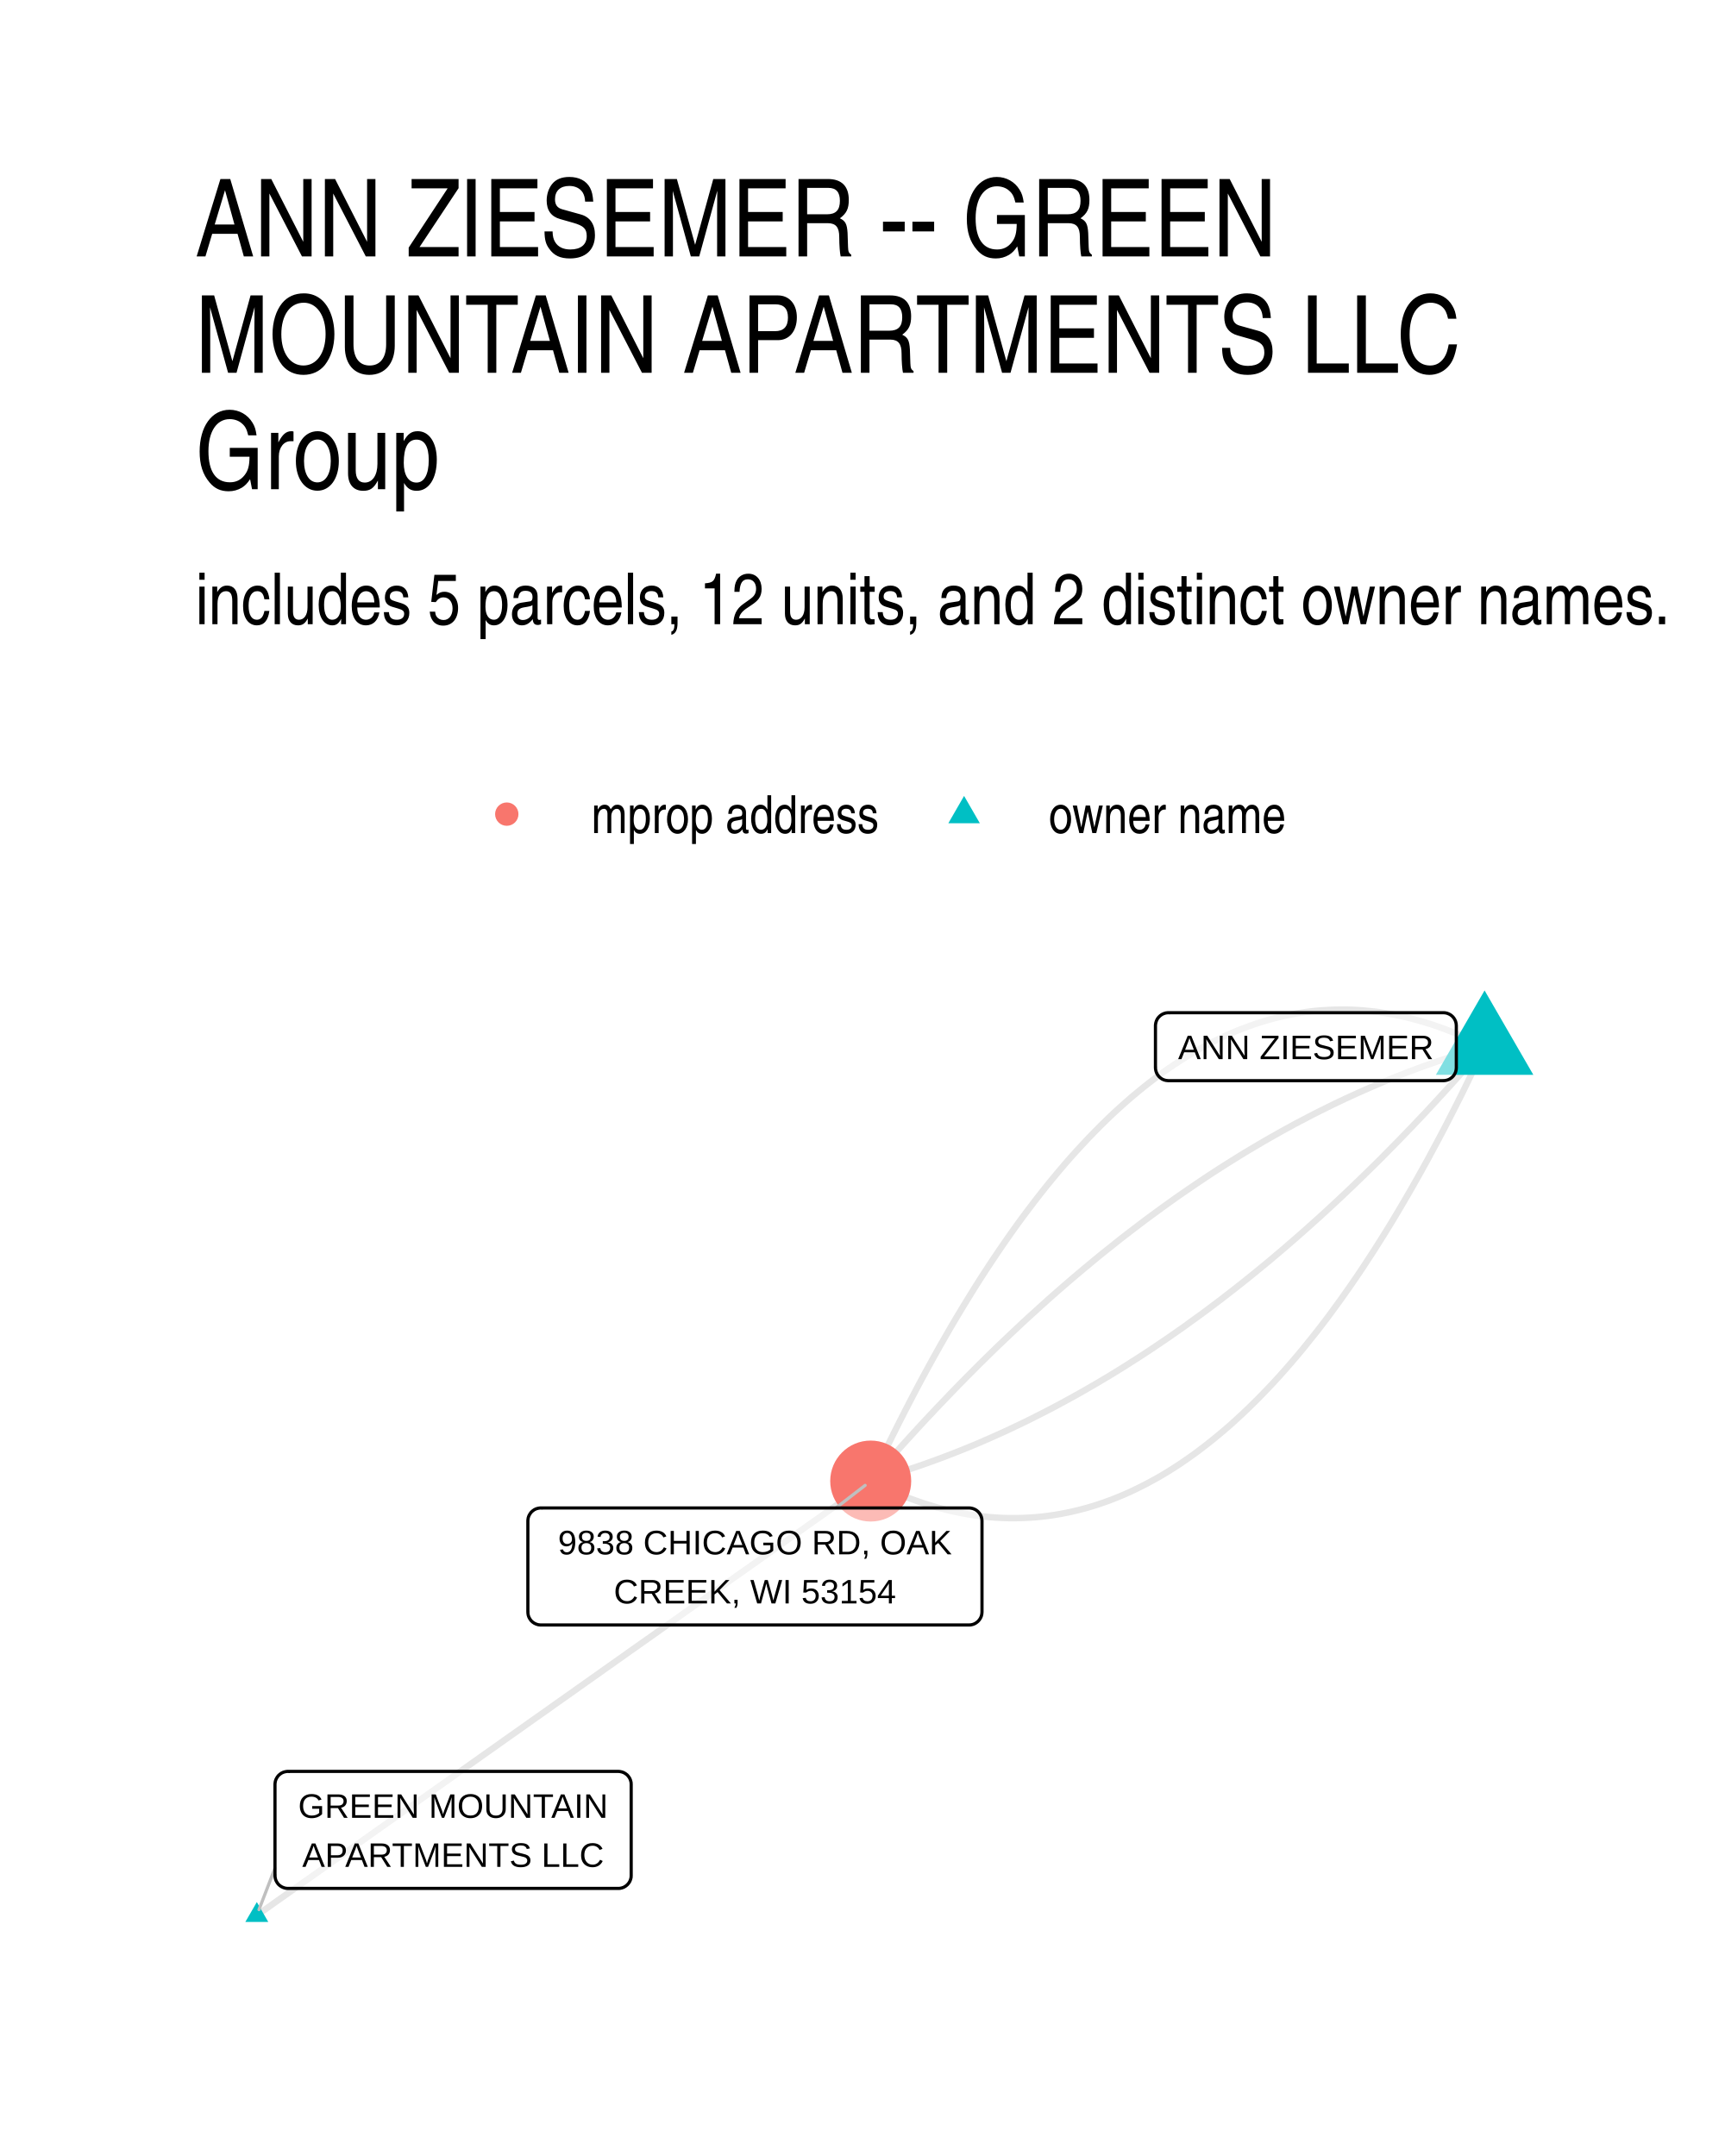
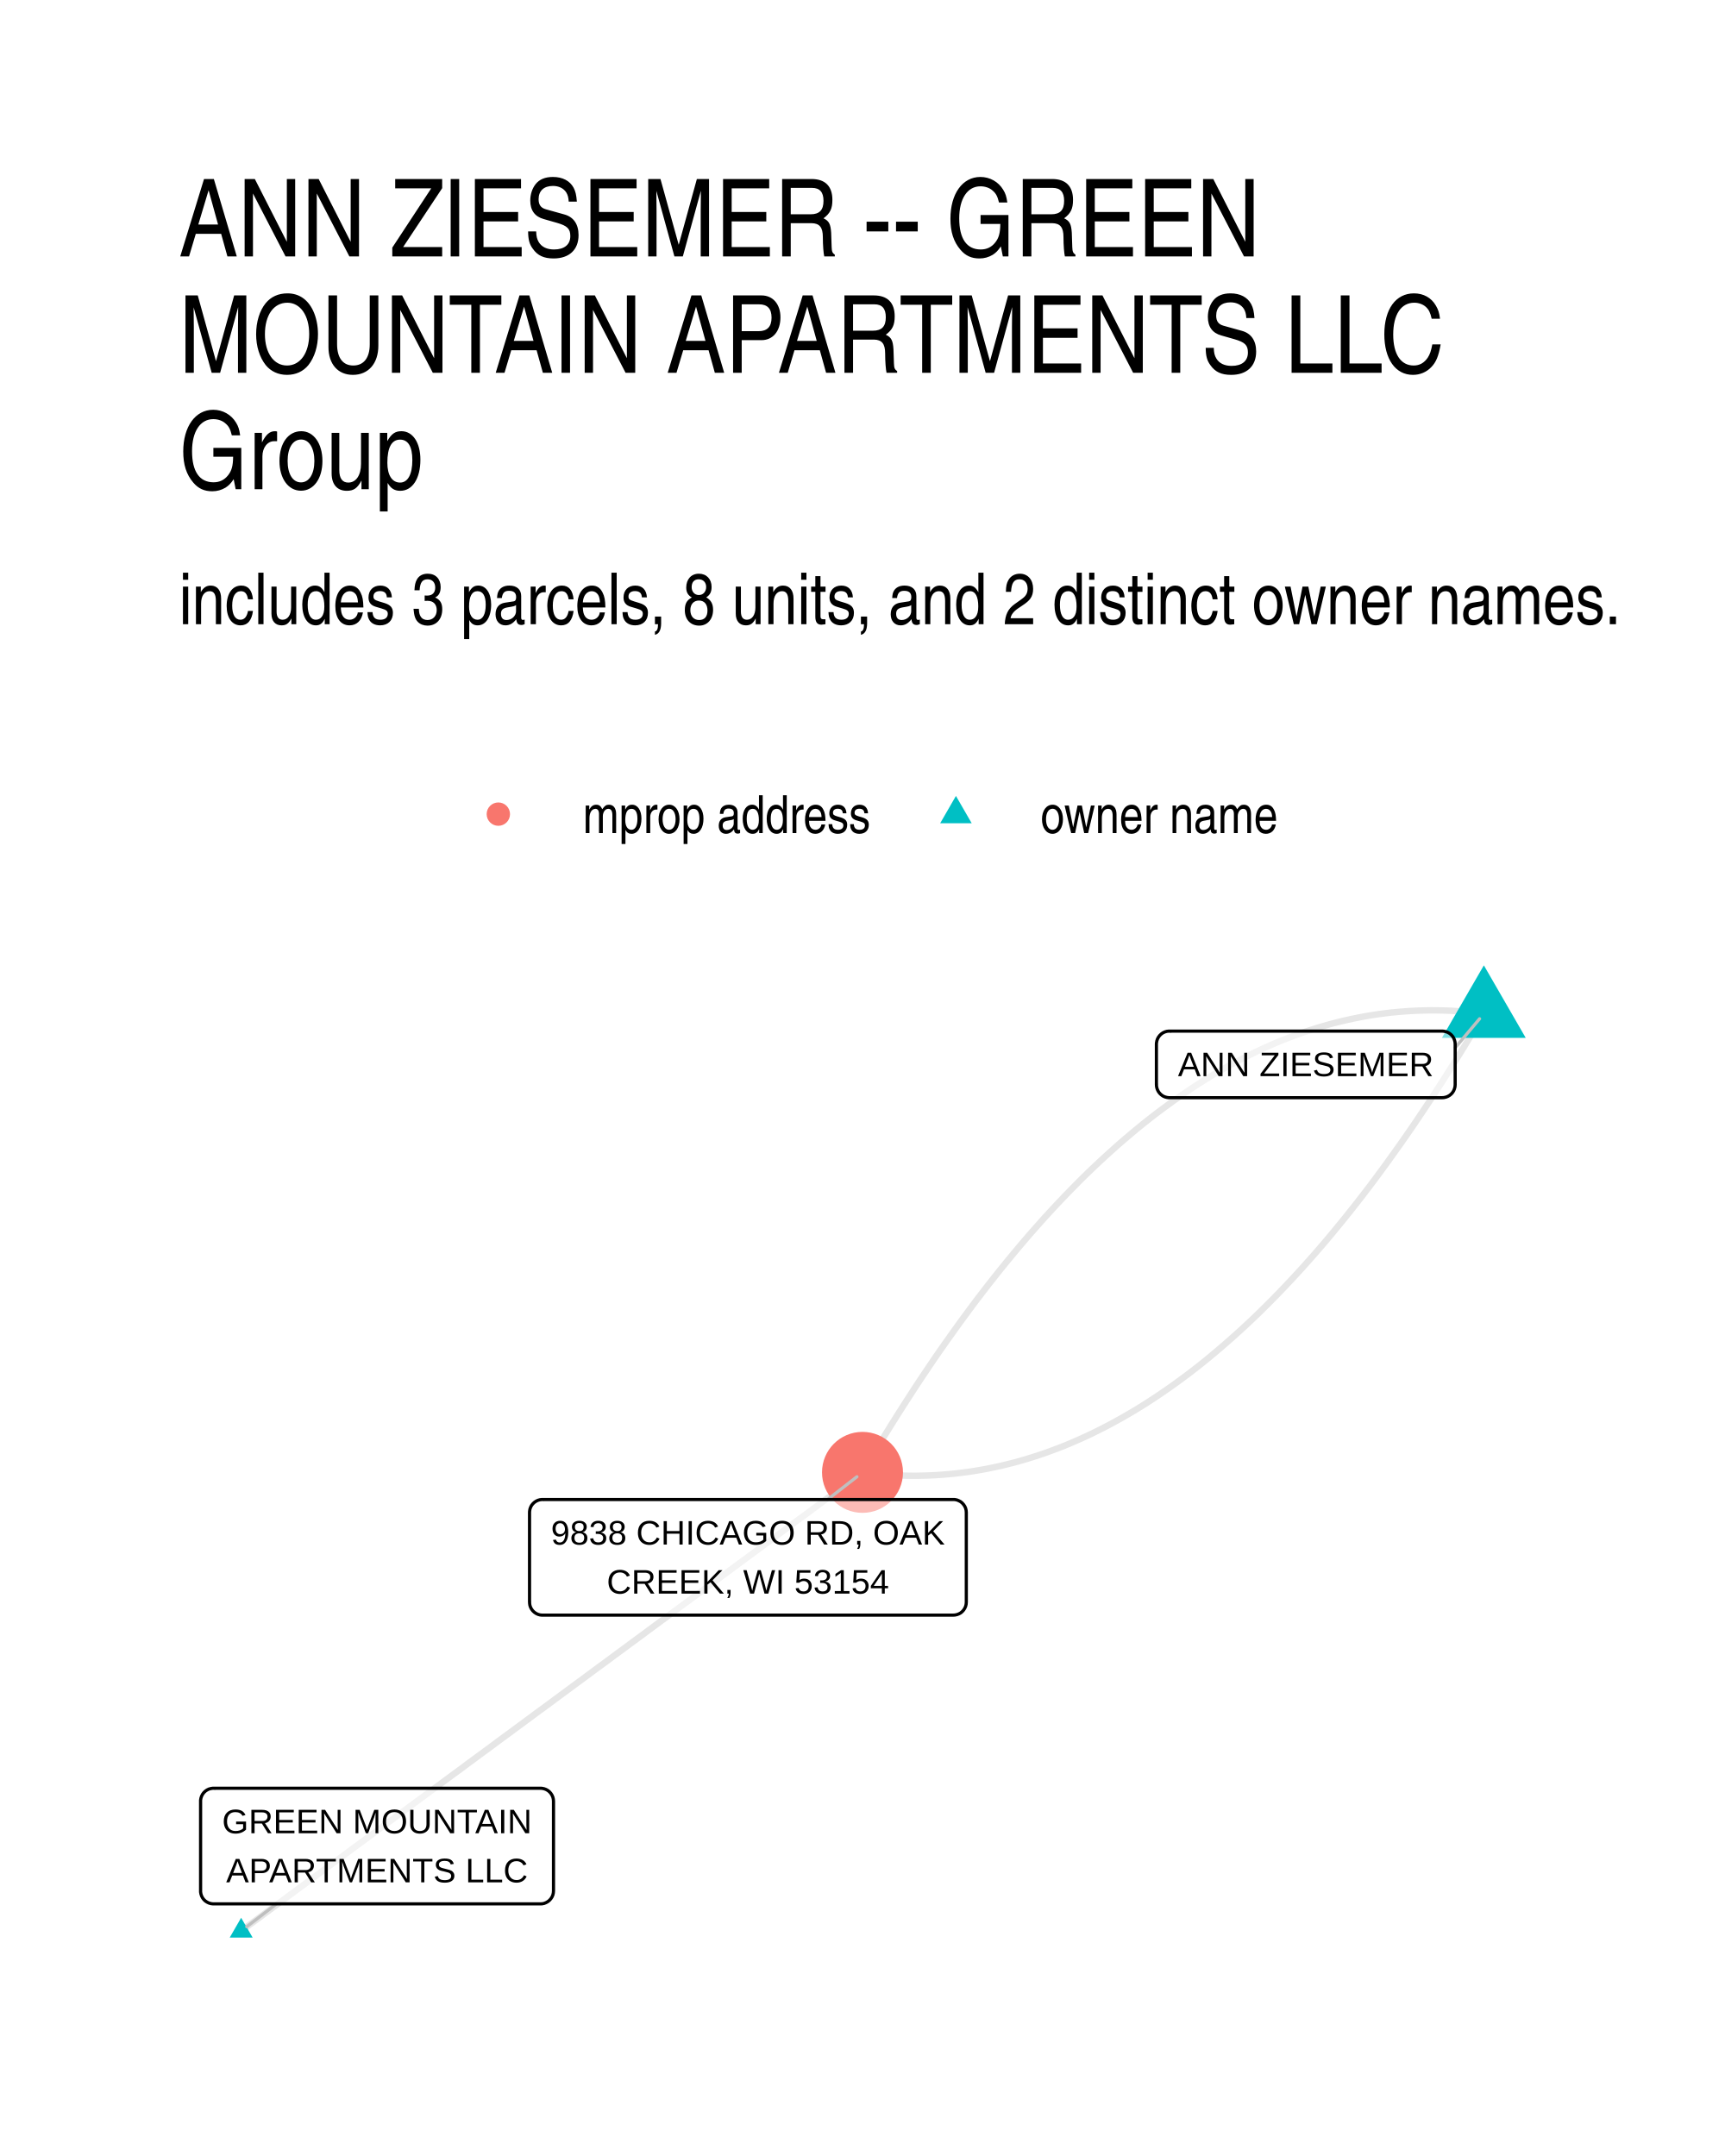
- <svg xmlns="http://www.w3.org/2000/svg" width="384" height="480" class="svglite" viewBox="0 0 288 360">
-   <defs>
-     <style>.svglite line,.svglite polyline,.svglite polygon,.svglite path,.svglite circle{fill:none;stroke:#000000;stroke-linecap:round;stroke-linejoin:round;stroke-miterlimit:10.00}.svglite text{white-space:pre}</style>
-   </defs>
-   <rect width="100%" height="100%" style="stroke-linecap:round;stroke-linejoin:round;stroke-miterlimit:10.00;stroke:none;fill:#FFFFFF" />
-   <defs>
-     <clipPath id="cpMC4wMHwyODguMDB8MC4wMHwzNjAuMDA=">
-       <path d="M0 0h288v360H0z" />
-     </clipPath>
-   </defs>
-   <g clip-path="url(#cpMC4wMHwyODguMDB8MC4wMHwzNjAuMDA=)">
-     <path d="M0 0h288v360H0z" style="stroke-width:1.07;stroke:none;fill:#FFFFFF" />
-   </g>
-   <defs>
-     <clipPath id="cpMzIuNjN8MjU4LjExfDE2MS4wMnwzMjcuMzc=">
-       <path d="M32.63 161.02h225.48v166.36H32.63z" />
-     </clipPath>
-   </defs>
-   <g clip-path="url(#cpMzIuNjN8MjU4LjExfDE2MS4wMnwzMjcuMzc=)">
-     <path d="m247.86 174.77-1.11-.56-1.12-.53-1.11-.5-1.11-.48-1.11-.45-1.11-.43-1.11-.4-1.1-.38-1.1-.34-1.11-.32-1.1-.3-1.09-.27-1.1-.24-1.09-.21-1.1-.19-1.09-.17-1.09-.13-1.09-.11-1.08-.09-1.09-.06-1.08-.03h-1.08l-1.08.02-1.08.05-1.08.07-1.07.1-1.08.13-1.07.15-1.07.18-1.07.21-1.06.23-1.07.26-1.06.28-1.06.31-1.06.34-1.06.37-1.06.39-1.05.41-1.06.44-1.05.47-1.05.5-1.05.52-1.04.55-1.05.57-1.04.61-1.04.62-1.04.66-1.04.68-1.04.7-1.04.73-1.03.76-1.03.79-1.03.81-1.03.84-1.03.86-1.02.89-1.03.92-1.02.94-1.02.97-1.02 1-1.01 1.02-1.02 1.05-1.01 1.08-1.02 1.1-1.01 1.12-1.01 1.16-1 1.18-1.01 1.21-1 1.23-1 1.26-1 1.28-1 1.32-1 1.33-1 1.37-.99 1.39-.99 1.42-.99 1.44-.99 1.47-.99 1.5-.99 1.52-.98 1.55-.98 1.58-.98 1.6-.98 1.63-.98 1.65-.97 1.68-.98 1.71-.97 1.73-.97 1.76-.97 1.79-.97 1.81-.96 1.84-.97 1.87-.96 1.89-.96 1.91-.96 1.95-.96 1.97-.96 2-.95 2.02" style="stroke-width:1.07;stroke:#000000;stroke-opacity:0.10;stroke-linecap:butt" />
-     <path d="m247.86 174.77-1.06.3-1.06.32-1.06.32-1.06.32-1.06.34-1.06.35-1.06.35-1.06.37-1.06.37-1.06.38-1.05.39-1.06.4-1.05.41-1.06.41-1.05.43-1.06.43-1.05.45-1.05.45-1.06.46-1.05.47-1.05.48-1.05.48-1.05.5-1.05.5-1.05.52-1.05.52-1.05.53-1.04.54-1.05.55-1.05.55-1.04.57-1.05.57-1.04.59-1.05.59-1.04.6-1.04.61-1.04.62-1.05.62-1.04.64-1.04.65-1.04.65-1.04.66-1.04.67-1.04.68-1.03.69-1.04.7-1.04.71-1.03.71-1.04.72-1.04.74-1.03.74-1.03.75-1.04.76-1.03.76-1.03.78-1.04.79-1.03.79-1.03.8-1.03.82-1.03.82-1.03.82-1.03.84-1.02.85-1.03.85-1.03.87-1.03.87-1.02.88-1.03.89-1.02.9-1.03.91-1.02.92-1.02.93-1.03.93-1.02.94-1.02.96-1.02.96-1.02.97-1.02.97-1.02.99-1.02 1-1.02 1-1.01 1.02-1.02 1.02-1.02 1.03-1.01 1.04-1.02 1.05-1.01 1.06-1.02 1.06-1.01 1.08-1.02 1.08-1.01 1.09-1.01 1.1-1.01 1.11-1.01 1.12-1.01 1.13-1.01 1.14-1.01 1.14-1.01 1.16-1.01 1.16" style="stroke-width:1.07;stroke:#000000;stroke-opacity:0.10;stroke-linecap:butt" />
-     <path d="m247.86 174.77-1.01 1.17-1 1.15-1.01 1.14-1.01 1.14-1.01 1.13-1.02 1.12-1.01 1.11-1.01 1.1-1.01 1.09-1.01 1.09-1.02 1.07-1.01 1.07-1.02 1.05-1.01 1.05-1.02 1.04-1.02 1.03-1.01 1.03-1.02 1.01-1.02 1-1.02 1-1.02.99-1.02.98-1.02.97-1.02.96-1.02.95-1.02.94-1.02.94-1.03.92-1.02.92-1.03.91-1.02.9-1.03.89-1.02.88-1.03.87-1.02.87-1.03.85-1.03.85-1.03.84-1.03.83-1.03.82-1.03.81-1.03.8-1.03.8-1.03.78-1.04.78-1.03.77-1.03.75-1.04.75-1.03.75-1.04.73-1.03.72-1.04.72-1.04.7-1.03.7-1.04.69-1.04.68-1.04.67-1.04.66-1.04.66-1.04.64-1.04.64-1.04.62-1.04.62-1.05.61-1.04.6-1.05.6-1.04.58-1.05.57-1.04.57-1.05.56-1.04.54-1.05.54-1.05.53-1.05.53-1.05.51-1.05.5-1.05.5-1.05.49-1.05.47-1.05.47-1.05.46-1.06.46-1.05.44-1.05.43-1.06.43-1.05.41-1.06.41-1.05.4-1.06.39-1.06.38-1.06.38-1.06.36-1.05.35-1.06.35-1.06.34-1.06.33-1.07.32-1.06.31-1.06.3" style="stroke-width:1.07;stroke:#000000;stroke-opacity:0.10;stroke-linecap:butt" />
-     <path d="m247.86 174.77-.95 2.03-.96 1.99-.96 1.97-.95 1.95-.97 1.92-.96 1.89-.96 1.86-.97 1.84-.97 1.81-.96 1.79-.98 1.76-.97 1.73-.97 1.71-.98 1.68-.98 1.66-.97 1.62-.99 1.61-.98 1.57-.98 1.55-.99 1.52-.98 1.5-.99 1.47-.99 1.44-1 1.42-.99 1.39-1 1.37-.99 1.34-1 1.31-1 1.28-1.01 1.26-1 1.24-1 1.2-1.01 1.18-1.01 1.16-1.01 1.13-1.01 1.1-1.02 1.07-1.01 1.05-1.02 1.02-1.02 1-1.02.97-1.02.94-1.02.92-1.03.89-1.03.86-1.03.84-1.03.81-1.03.79-1.03.76-1.04.73-1.03.71-1.04.68-1.04.65-1.04.63-1.05.6-1.04.57-1.05.55-1.05.52-1.05.5-1.05.47-1.05.44-1.06.42-1.06.39-1.05.36-1.06.34-1.07.31-1.06.28-1.06.26-1.07.23-1.07.21-1.07.18-1.07.15-1.07.13-1.08.1-1.08.07-1.07.05-1.08.02h-1.09l-1.08-.03-1.08-.06-1.09-.08-1.09-.11-1.09-.14-1.09-.16-1.09-.19-1.1-.22-1.09-.24-1.1-.27-1.1-.29-1.1-.33-1.11-.34-1.1-.38-1.11-.4-1.1-.42-1.11-.46-1.12-.47-1.11-.51-1.11-.53-1.12-.56M42.88 319.81l1.03-.73 1.04-.73 1.03-.74 1.04-.73 1.03-.73 1.04-.73 1.03-.74 1.04-.73 1.03-.73 1.04-.73 1.04-.74 1.03-.73 1.04-.73 1.03-.73 1.04-.74 1.03-.73 1.04-.73 1.03-.73 1.04-.74 1.03-.73 1.04-.73 1.03-.73 1.04-.74 1.03-.73 1.04-.73 1.03-.73 1.04-.73 1.03-.74 1.04-.73 1.04-.73 1.03-.73 1.04-.74 1.03-.73 1.04-.73 1.03-.73 1.04-.74 1.03-.73 1.04-.73 1.03-.73 1.04-.74 1.03-.73 1.04-.73 1.03-.73 1.04-.74 1.03-.73 1.04-.73 1.04-.73 1.03-.74 1.04-.73 1.03-.73 1.04-.73 1.03-.74 1.04-.73 1.03-.73 1.04-.73 1.03-.74 1.04-.73 1.03-.73 1.04-.73 1.03-.74 1.04-.73 1.03-.73 1.04-.73 1.04-.73 1.03-.74 1.04-.73 1.03-.73 1.04-.73 1.03-.74 1.04-.73 1.03-.73 1.04-.73 1.03-.74 1.04-.73 1.03-.73 1.04-.73 1.03-.74 1.04-.73 1.03-.73 1.04-.73 1.04-.74 1.03-.73 1.04-.73 1.03-.73 1.04-.74 1.03-.73 1.04-.73 1.03-.73 1.04-.74 1.03-.73 1.04-.73 1.03-.73 1.04-.74 1.03-.73 1.04-.73 1.03-.73 1.04-.74 1.04-.73 1.03-.73" style="stroke-width:1.07;stroke:#000000;stroke-opacity:0.10;stroke-linecap:butt" />
-     <path d="m247.86 165.38 8.14 14.09h-16.27zM42.88 317.6l1.91 3.32h-3.83z" style="stroke-width:0.71;stroke:none;fill:#00BFC4" />
-     <circle cx="145.37" cy="247.3" r="6.76" style="stroke-width:0.71;stroke:none;fill:#F8766D" />
-     <path d="m45.91 311.93-2.67 6.93m96.32-67.07 4.88-3.77" style="stroke-width:0.53;stroke:#BFBFBF" />
-     <path d="M195.07 180.45h45.91l-.09-.01.35-.01.34-.07.33-.12.3-.18.27-.22.23-.26.18-.29.14-.32.08-.34.03-.34h0v-7.03h0l-.03-.35-.08-.34-.14-.32-.18-.29-.23-.26-.27-.22-.3-.17-.33-.13-.34-.07-.26-.01h-45.91l.26.01-.34-.01-.35.04-.33.1-.32.15-.28.2-.25.24-.21.27-.16.31-.11.33-.06.34-.01.18v7.03l.01-.18v.35l.06.34.11.33.16.31.21.28.25.24.28.2.32.15.33.09.35.04z" style="stroke-width:0.53;fill:#FFFFFF;fill-opacity:0.50" />
-     <text x="218.03" y="176.85" lengthAdjust="spacingAndGlyphs" style="font-size:5.69px;font-family:&quot;Liberation Sans&quot;" text-anchor="middle" textLength="43.03">ANN ZIESEMER</text>
-     <path d="M48.07 315.32h55.15-.08l.34-.01.34-.07.33-.12.3-.18.27-.22.23-.26.19-.29.13-.32.09-.34.02-.35h0v-15.22h0l-.02-.34-.09-.34-.13-.32-.19-.29-.23-.27-.27-.21-.3-.18-.33-.12-.34-.07-.26-.02H48.07l.26.02-.35-.02-.34.05-.33.09-.32.15-.28.2-.26.24-.2.28-.17.31-.11.33-.05.34-.01.17v15.22l.01-.17v.35l.05.34.11.33.17.31.2.28.26.24.28.19.32.15.33.1.34.04z" style="stroke-width:0.53;fill:#FFFFFF;fill-opacity:0.50" />
-     <text x="75.65" y="303.53" lengthAdjust="spacingAndGlyphs" style="font-size:5.69px;font-family:&quot;Liberation Sans&quot;" text-anchor="middle" textLength="52.27">GREEN MOUNTAIN</text>
-     <text x="75.65" y="311.72" lengthAdjust="spacingAndGlyphs" style="font-size:5.69px;font-family:&quot;Liberation Sans&quot;" text-anchor="middle" textLength="49.82">APARTMENTS LLC</text>
-     <path d="M90.29 271.33h71.5-.09l.35-.01.34-.07.32-.12.3-.18.27-.22.23-.26.19-.29.14-.32.08-.34.03-.35h0v-15.22h0l-.03-.34-.08-.34-.14-.32-.19-.3-.23-.26-.27-.22-.3-.17-.32-.12-.34-.07-.26-.02h-71.5l.26.02-.35-.02-.34.05-.33.09-.32.15-.28.2-.26.24-.2.28-.17.31-.11.33-.05.34-.01.17v15.22l.01-.17v.35l.05.34.11.33.17.31.2.28.26.24.28.19.32.15.33.1.34.04z" style="stroke-width:0.53;fill:#FFFFFF;fill-opacity:0.50" />
-     <text x="126.04" y="259.54" lengthAdjust="spacingAndGlyphs" style="font-size:5.69px;font-family:&quot;Liberation Sans&quot;" text-anchor="middle" textLength="68.62">9838 CHICAGO RD, OAK</text>
-     <text x="126.04" y="267.73" lengthAdjust="spacingAndGlyphs" style="font-size:5.69px;font-family:&quot;Liberation Sans&quot;" text-anchor="middle" textLength="49.67">CREEK, WI 53154</text>
-   </g>
-   <g clip-path="url(#cpMC4wMHwyODguMDB8MC4wMHwzNjAuMDA=)">
-     <circle cx="84.61" cy="135.94" r="1.95" style="stroke-width:0.71;stroke:none;fill:#F8766D" />
-     <path d="m160.96 132.9 2.63 4.56h-5.26z" style="stroke-width:0.71;stroke:none;fill:#00BFC4" />
-     <text x="98.73" y="139.1" lengthAdjust="spacingAndGlyphs" style="font-size:8.80px;font-weight:0;font-family:&quot;Nimbus Sans Narrow&quot;" textLength="48.11">mprop address</text>
-     <text x="175.08" y="139.1" lengthAdjust="spacingAndGlyphs" style="font-size:8.80px;font-weight:0;font-family:&quot;Nimbus Sans Narrow&quot;" textLength="39.69">owner name</text>
-     <text x="32.63" y="104.23" lengthAdjust="spacingAndGlyphs" style="font-size:12.00px;font-weight:0;font-family:&quot;Nimbus Sans Narrow&quot;" textLength="246.65">includes 5 parcels, 12 units, and 2 distinct owner names.</text>
-     <text x="32.63" y="42.81" lengthAdjust="spacingAndGlyphs" style="font-size:18.00px;font-weight:0;font-family:&quot;Nimbus Sans Narrow&quot;" textLength="182.09">ANN ZIESEMER -- GREEN</text>
-     <text x="32.63" y="62.25" lengthAdjust="spacingAndGlyphs" style="font-size:18.00px;font-weight:0;font-family:&quot;Nimbus Sans Narrow&quot;" textLength="218.95">MOUNTAIN APARTMENTS LLC</text>
-     <text x="32.63" y="81.69" lengthAdjust="spacingAndGlyphs" style="font-size:18.00px;font-weight:0;font-family:&quot;Nimbus Sans Narrow&quot;" textLength="44.29">Group</text>
+ <svg xmlns="http://www.w3.org/2000/svg" width="384" height="480" viewBox="0 0 288 360">
+   <g class="svglite">
+     <defs>
+       <style>.svglite line,.svglite polyline,.svglite polygon,.svglite path,.svglite circle{fill:none;stroke:#000000;stroke-linecap:round;stroke-linejoin:round;stroke-miterlimit:10.00}.svglite text{white-space:pre}.svglite g.glyphgroup path{fill:inherit;stroke:none}</style>
+     </defs>
+     <rect width="100%" height="100%" style="stroke-linecap:round;stroke-linejoin:round;stroke-miterlimit:10.00;stroke:none;fill:#FFFFFF" />
+     <defs>
+       <clipPath id="cpMC4wMHwyODguMDB8MC4wMHwzNjAuMDA=">
+         <path d="M0 0h288v360H0z" />
+       </clipPath>
+     </defs>
+     <g clip-path="url(#cpMC4wMHwyODguMDB8MC4wMHwzNjAuMDA=)">
+       <path d="M0 0h288v360H0z" style="stroke-width:1.07;stroke:none;fill:#FFFFFF" />
+     </g>
+     <defs>
+       <clipPath id="cpMjkuODl8MjU4LjExfDE2MS4wMnwzMzAuMTE=">
+         <path d="M29.89 161.02h228.22v169.09H29.89z" />
+       </clipPath>
+     </defs>
+     <g clip-path="url(#cpMjkuODl8MjU4LjExfDE2MS4wMnwzMzAuMTE=)">
+       <path d="m247.74 169.26-1.1-.13-1.11-.12-1.1-.1-1.1-.07-1.09-.07-1.1-.04-1.1-.02-1.09-.01-1.09.02-1.1.03-1.09.05-1.09.07-1.09.09-1.09.1-1.08.13-1.09.14-1.08.16-1.09.18-1.08.2-1.08.22-1.08.23-1.08.26-1.08.27-1.07.29-1.08.31-1.07.33-1.08.35-1.07.36-1.07.39-1.07.4-1.07.42-1.07.44-1.07.46-1.06.48-1.07.49-1.06.52-1.06.53-1.06.55-1.06.57-1.06.59-1.06.6-1.06.63-1.05.64-1.06.67-1.05.68-1.05.7-1.05.71-1.05.74-1.05.76-1.05.77-1.05.79-1.04.81-1.05.83-1.04.85-1.04.87-1.04.88-1.04.9-1.04.93-1.04.94-1.04.96-1.03.97-1.04 1-1.03 1.01-1.03 1.04-1.03 1.05-1.03 1.07-1.03 1.09-1.03 1.11-1.03 1.12-1.02 1.15-1.03 1.16-1.02 1.18-1.02 1.2-1.02 1.22-1.02 1.24-1.02 1.25-1.02 1.28-1.02 1.29-1.01 1.31-1.02 1.33-1.01 1.35-1.01 1.37-1.01 1.38-1.01 1.41-1.01 1.42-1.01 1.44-1.01 1.46-1 1.48-1.01 1.5-1 1.51-1 1.54-1 1.55-1 1.57-1 1.59-1 1.61-1 1.62-.99 1.65-1 1.66-.99 1.68" style="stroke-width:1.07;stroke:#000000;stroke-opacity:0.10;stroke-linecap:butt" />
+       <path d="m247.74 169.26-.99 1.69-1 1.66-.99 1.65-1 1.62-1 1.61-1 1.59-1 1.57-1 1.55-1 1.54-1 1.51-1.01 1.5-1 1.48-1.01 1.46-1.01 1.44-1.01 1.42-1.01 1.41-1.01 1.38-1.01 1.37-1.01 1.35-1.02 1.33-1.01 1.31-1.02 1.29-1.02 1.28-1.02 1.25-1.02 1.24-1.02 1.22-1.02 1.2-1.02 1.18-1.03 1.16-1.02 1.15-1.03 1.12-1.03 1.11-1.03 1.09-1.03 1.07-1.03 1.05-1.03 1.03-1.03 1.02-1.04 1-1.03.97-1.04.96-1.04.94-1.04.92-1.04.91-1.04.88-1.04.87-1.04.85-1.05.83-1.04.81-1.05.79-1.05.77-1.05.76-1.05.73-1.05.72-1.05.7-1.05.68-1.06.67-1.05.64-1.06.62-1.06.61-1.06.59-1.06.57-1.06.55-1.06.53-1.07.52-1.06.49-1.07.48-1.06.46-1.07.44-1.07.42-1.07.4-1.07.39-1.07.36-1.08.35-1.07.33-1.08.31-1.07.29-1.08.27-1.08.26-1.08.23-1.08.22-1.09.2-1.08.18-1.08.16-1.09.14-1.09.13-1.08.1-1.09.09-1.09.07-1.09.05-1.1.03-1.09.02-1.1-.01-1.09-.02-1.1-.05-1.1-.06-1.1-.08-1.1-.09-1.1-.12-1.1-.14M40.26 322.43l1.05-.78 1.05-.77 1.05-.77 1.04-.78 1.05-.77 1.05-.77 1.05-.78 1.04-.77 1.05-.78 1.05-.77 1.05-.77 1.05-.78 1.04-.77 1.05-.77 1.05-.78 1.05-.77 1.05-.77 1.04-.78 1.05-.77 1.05-.77 1.05-.78 1.04-.77 1.05-.77 1.05-.78 1.05-.77 1.05-.77 1.04-.78 1.05-.77 1.05-.77 1.05-.78 1.05-.77 1.04-.77 1.05-.78 1.05-.77 1.05-.77 1.04-.78 1.05-.77 1.05-.78 1.05-.77 1.05-.77 1.04-.78 1.05-.77 1.05-.77 1.05-.78 1.05-.77 1.04-.77 1.05-.78 1.05-.77 1.05-.77 1.05-.78 1.04-.77 1.05-.77 1.05-.78 1.05-.77 1.04-.77 1.05-.78 1.05-.77 1.05-.77 1.05-.78 1.04-.77 1.05-.77 1.05-.78 1.05-.77 1.05-.77 1.04-.78 1.05-.77 1.05-.78 1.05-.77 1.04-.77 1.05-.78 1.05-.77 1.05-.77 1.05-.78 1.04-.77 1.05-.77 1.05-.78 1.05-.77 1.05-.77 1.04-.78 1.05-.77 1.05-.77 1.05-.78 1.04-.77 1.05-.77 1.05-.78 1.05-.77 1.05-.77 1.04-.78 1.05-.77 1.05-.77 1.05-.78 1.05-.77 1.04-.78 1.05-.77 1.05-.77 1.05-.78 1.04-.77 1.05-.77 1.05-.78" style="stroke-width:1.07;stroke:#000000;stroke-opacity:0.10;stroke-linecap:butt" />
+       <path d="m247.74 161.19 6.99 12.11h-13.99zM40.26 320.22l1.92 3.31h-3.83z" style="stroke-width:0.71;stroke:none;fill:#00BFC4" />
+       <circle cx="144" cy="245.85" r="6.76" style="stroke-width:0.71;stroke:none;fill:#F8766D" />
+       <path d="m242.95 174.95 4.08-4.84M46.16 317.9l-4.96 3.81m96.98-71.33 4.89-3.8" style="stroke-width:0.53;stroke:#BFBFBF" />
+       <path d="M195.23 183.29h45.56-.09l.35-.02.34-.07.32-.12.3-.17.27-.22.23-.26.19-.3.13-.32.09-.34.03-.34h0v-6.8h0l-.03-.35-.09-.33-.13-.32-.19-.3-.23-.26-.27-.22-.3-.17-.32-.12-.34-.07-.26-.02h-45.56l.26.02-.34-.02-.35.04-.33.1-.32.15-.28.2-.25.24-.21.28-.16.3-.11.33-.06.35-.01.17v6.8l.01-.18v.35l.06.35.11.32.16.31.21.28.25.24.28.2.32.15.33.09.35.05z" style="stroke-width:0.53;fill:#FFFFFF;fill-opacity:0.50" />
+       <text x="218.01" y="179.69" lengthAdjust="spacingAndGlyphs" style="font-size:5.69px;font-family:&quot;Liberation Sans&quot;" text-anchor="middle" textLength="42.67">ANN ZIESEMER</text>
+       <path d="M35.65 317.9h54.6-.09l.35-.01.34-.07.32-.13.3-.17.27-.22.23-.26.19-.29.14-.32.08-.34.03-.35h0v-14.99h0l-.03-.34-.08-.34-.14-.32-.19-.3-.23-.26-.27-.22-.3-.17-.32-.12-.34-.07-.26-.02h-54.6l.26.02-.35-.02-.34.05-.34.09-.31.15-.29.2-.25.24-.21.28-.16.31-.11.33-.06.34v15.16-.17.35l.06.34.11.33.16.31.21.28.25.24.29.19.31.15.34.1.34.04z" style="stroke-width:0.53;fill:#FFFFFF;fill-opacity:0.50" />
+       <text x="62.95" y="306.11" lengthAdjust="spacingAndGlyphs" style="font-size:5.69px;font-family:&quot;Liberation Sans&quot;" text-anchor="middle" textLength="51.72">GREEN MOUNTAIN</text>
+       <text x="62.95" y="314.3" lengthAdjust="spacingAndGlyphs" style="font-size:5.69px;font-family:&quot;Liberation Sans&quot;" text-anchor="middle" textLength="50.34">APARTMENTS LLC</text>
+       <path d="M90.57 269.69h68.6-.09l.35-.02.34-.07.32-.12.31-.17.26-.22.23-.26.19-.3.14-.32.08-.33.03-.35h0v-14.99h0l-.03-.35-.08-.34-.14-.32-.19-.29-.23-.26-.26-.22-.31-.17-.32-.13-.34-.07-.26-.01h-68.6l.26.01-.35-.01-.34.04-.34.1-.31.15-.29.2-.25.24-.21.27-.16.31-.11.33-.05.34-.01.18v14.99l.01-.17v.34l.05.35.11.33.16.3.21.28.25.24.29.2.31.15.34.1.34.04z" style="stroke-width:0.53;fill:#FFFFFF;fill-opacity:0.50" />
+       <text x="124.87" y="257.9" lengthAdjust="spacingAndGlyphs" style="font-size:5.69px;font-family:&quot;Liberation Sans&quot;" text-anchor="middle" textLength="65.72">9838 CHICAGO RD, OAK</text>
+       <text x="124.87" y="266.09" lengthAdjust="spacingAndGlyphs" style="font-size:5.69px;font-family:&quot;Liberation Sans&quot;" text-anchor="middle" textLength="47.08">CREEK, WI 53154</text>
+     </g>
+     <g clip-path="url(#cpMC4wMHwyODguMDB8MC4wMHwzNjAuMDA=)">
+       <circle cx="83.2" cy="135.94" r="1.95" style="stroke-width:0.71;stroke:none;fill:#F8766D" />
+       <path d="m159.6 132.9 2.63 4.56h-5.26z" style="stroke-width:0.71;stroke:none;fill:#00BFC4" />
+       <text x="97.32" y="139.1" lengthAdjust="spacingAndGlyphs" style="font-size:8.80px;font-weight:0;font-family:&quot;Nimbus Sans Narrow&quot;" textLength="48.16">mprop address</text>
+       <text x="173.72" y="139.1" lengthAdjust="spacingAndGlyphs" style="font-size:8.80px;font-weight:0;font-family:&quot;Nimbus Sans Narrow&quot;" textLength="39.72">owner name</text>
+       <text x="29.89" y="104.23" lengthAdjust="spacingAndGlyphs" style="font-size:12.00px;font-weight:0;font-family:&quot;Nimbus Sans Narrow&quot;" textLength="241.17">includes 3 parcels, 8 units, and 2 distinct owner names.</text>
+       <text x="29.89" y="42.81" lengthAdjust="spacingAndGlyphs" style="font-size:18.00px;font-weight:0;font-family:&quot;Nimbus Sans Narrow&quot;" textLength="182.05">ANN ZIESEMER -- GREEN</text>
+       <text x="29.89" y="62.25" lengthAdjust="spacingAndGlyphs" style="font-size:18.00px;font-weight:0;font-family:&quot;Nimbus Sans Narrow&quot;" textLength="218.92">MOUNTAIN APARTMENTS LLC</text>
+       <text x="29.89" y="81.69" lengthAdjust="spacingAndGlyphs" style="font-size:18.00px;font-weight:0;font-family:&quot;Nimbus Sans Narrow&quot;" textLength="44.27">Group</text>
+     </g>
  </g>
</svg>
